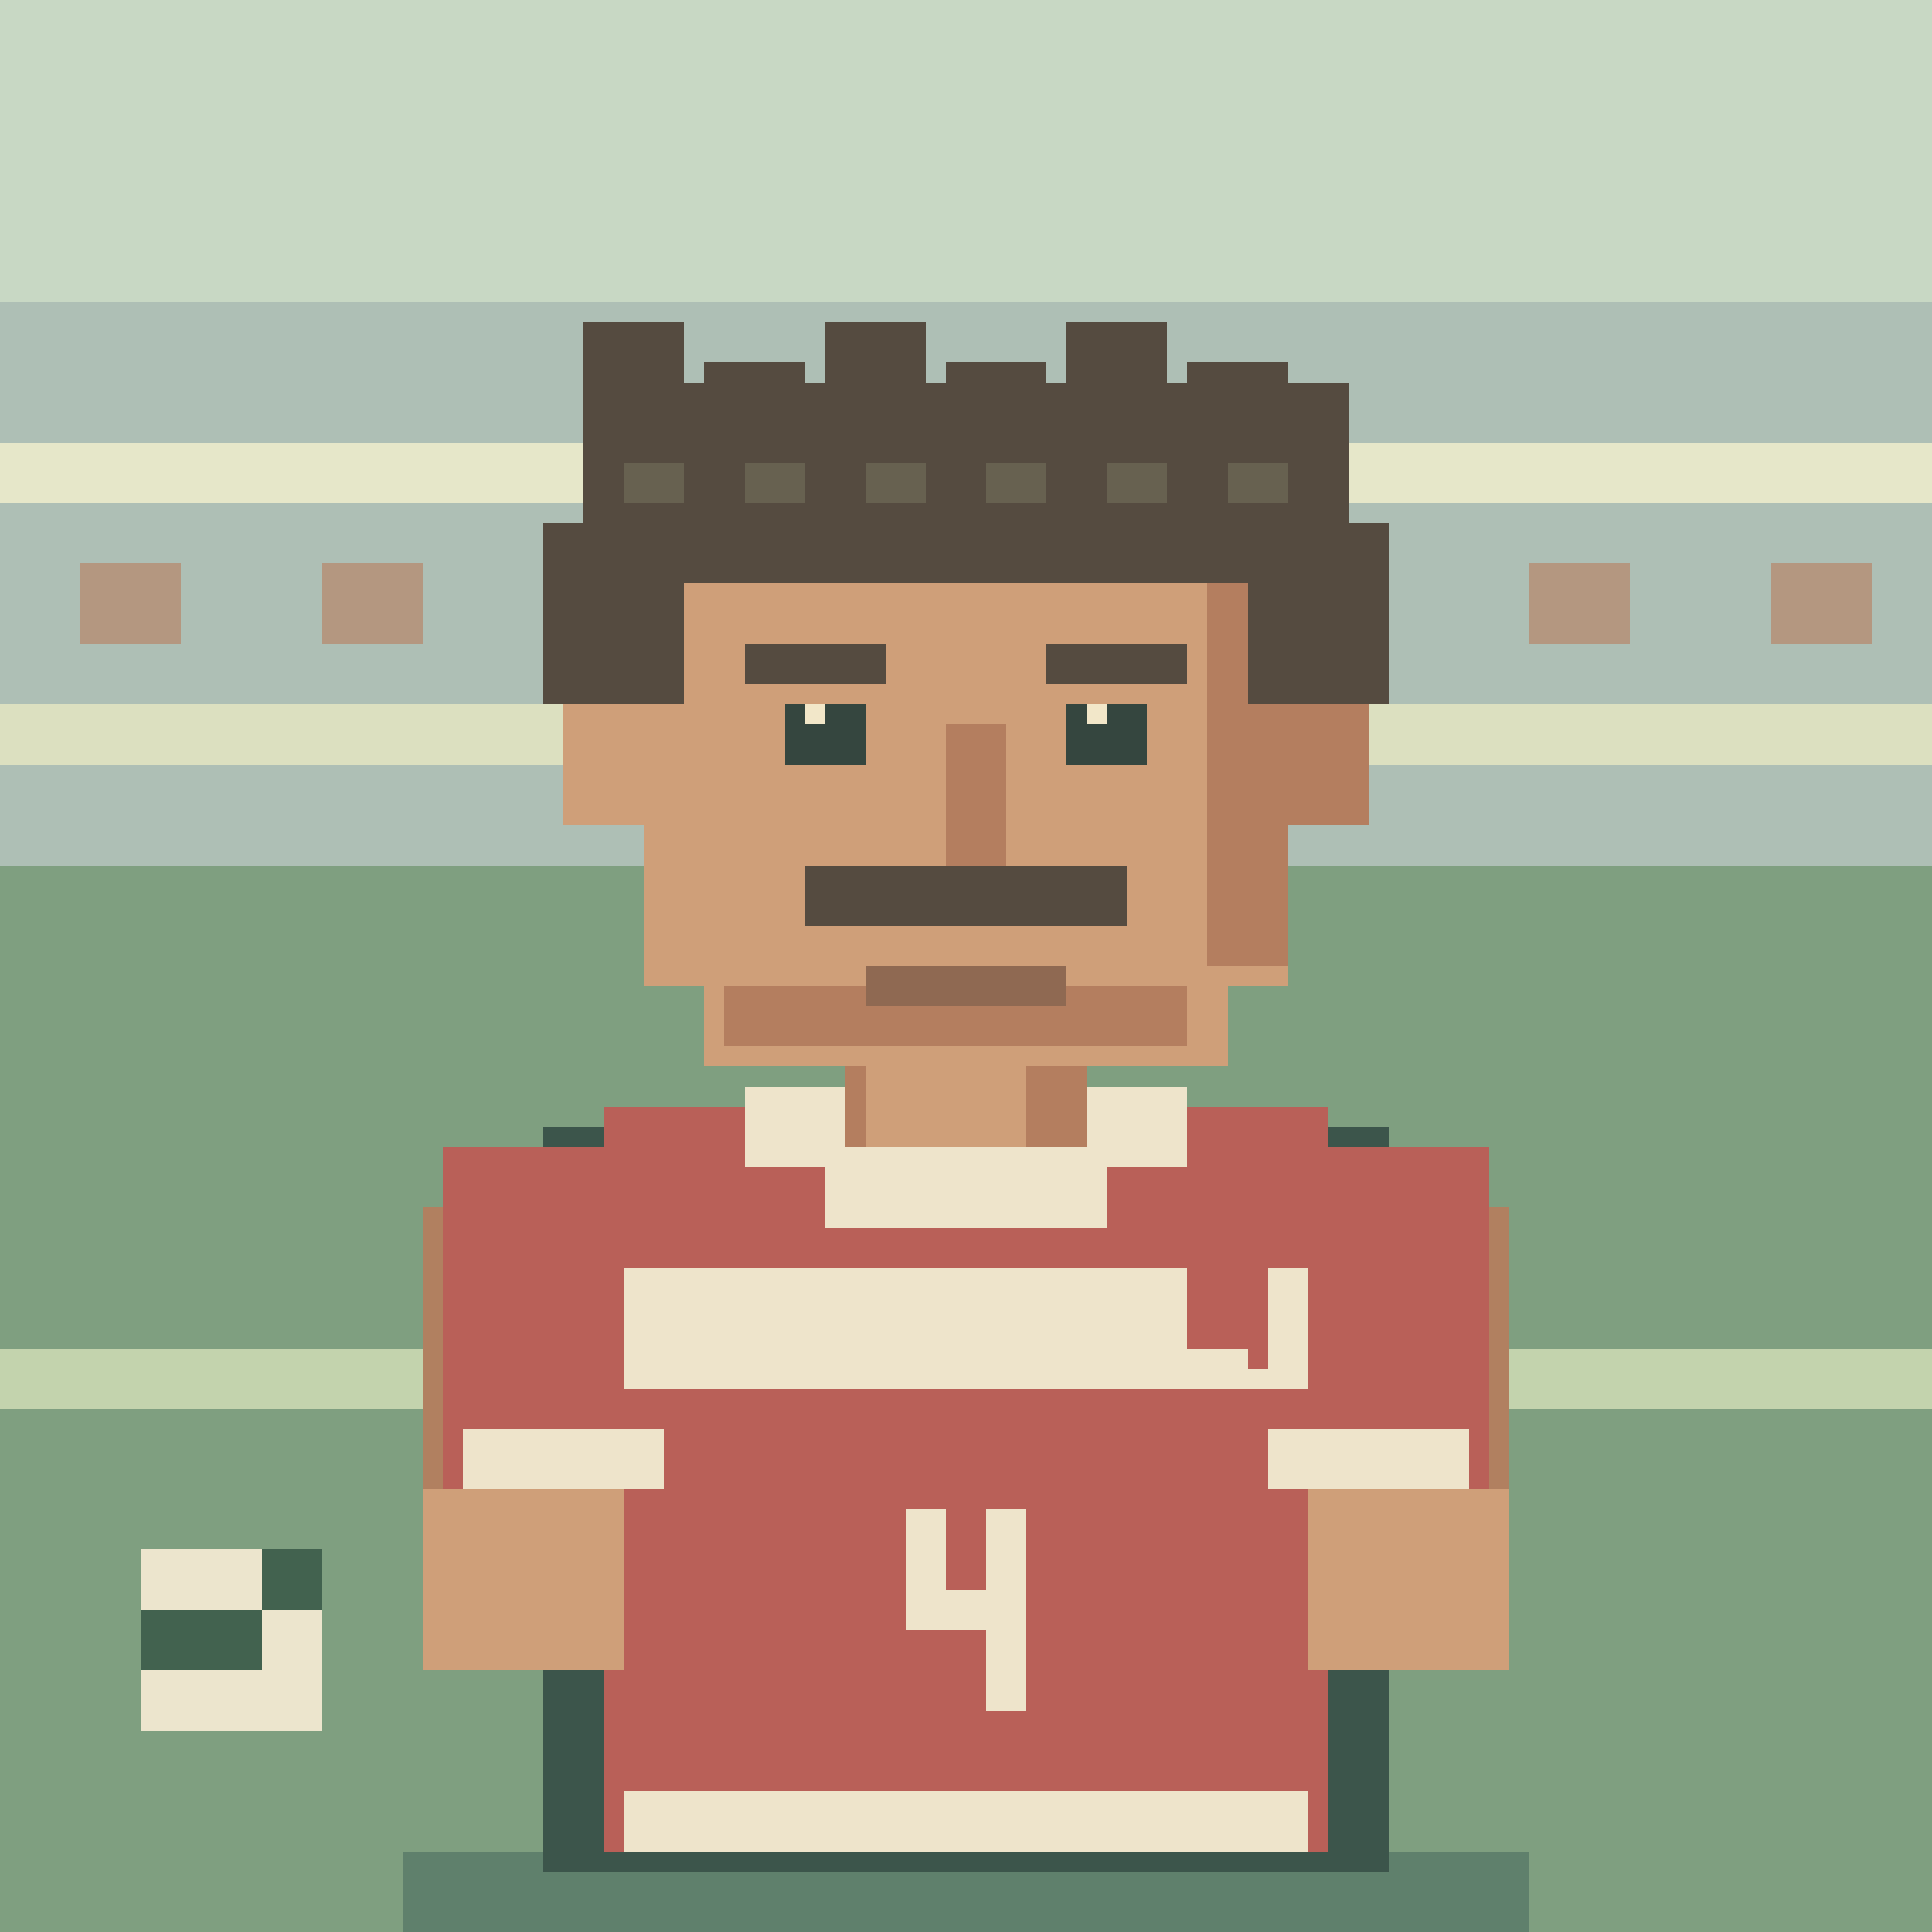
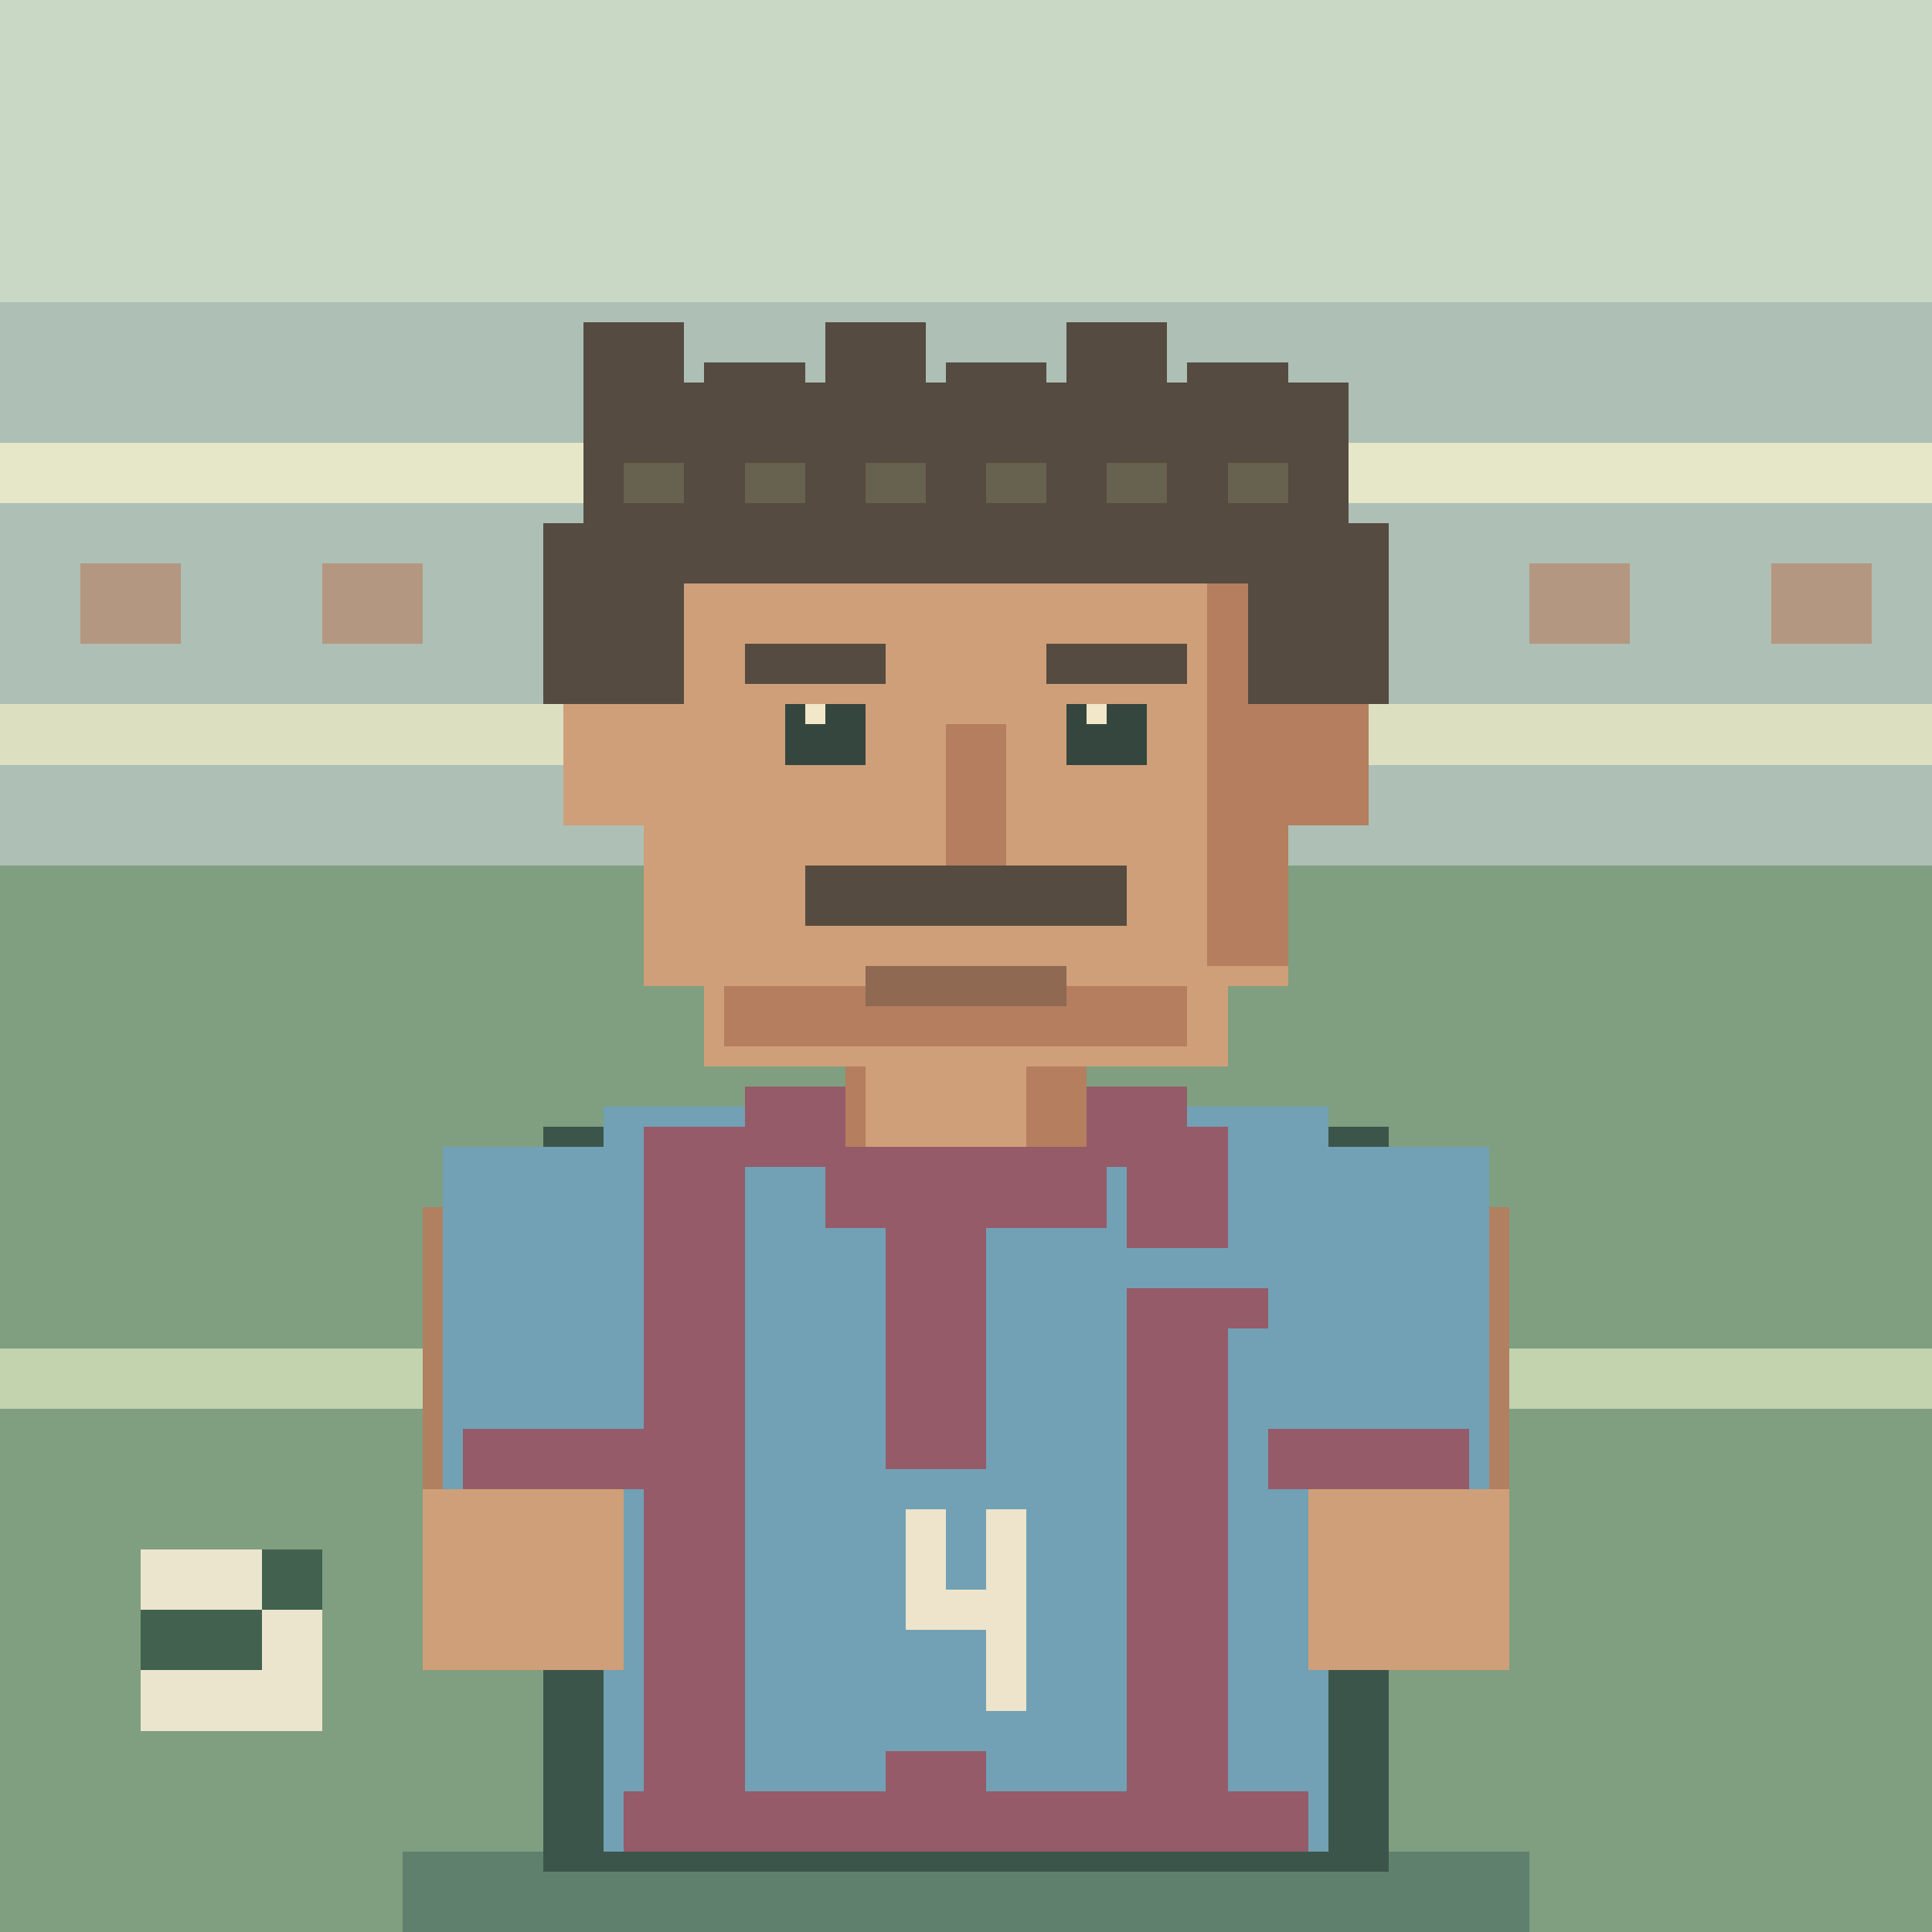
- <svg xmlns="http://www.w3.org/2000/svg" viewBox="0 0 96 96" width="96" height="96" role="img" aria-label="Ogün Temizkanoğlu — Türkiye milli formasıyla temsili piksel portre" shape-rendering="crispEdges">
+ <svg xmlns="http://www.w3.org/2000/svg" viewBox="0 0 96 96" width="96" height="96" role="img" aria-label="Ogün Temizkanoğlu — Trabzonspor tarihî kulüp renkleriyle temsili piksel portre" shape-rendering="crispEdges">
  <rect x="0" y="0" width="96" height="96" fill="#c8d8c4" />
  <rect x="0" y="15" width="96" height="28" fill="#aebfb5" />
  <rect x="0" y="22" width="96" height="3" fill="#e6e7c9" />
  <rect x="0" y="35" width="96" height="3" fill="#dce0c0" />
  <rect x="4" y="28" width="5" height="4" fill="#b49780" />
  <rect x="16" y="28" width="5" height="4" fill="#b49780" />
  <rect x="28" y="28" width="5" height="4" fill="#b49780" />
  <rect x="40" y="28" width="5" height="4" fill="#b49780" />
  <rect x="52" y="28" width="5" height="4" fill="#b49780" />
  <rect x="64" y="28" width="5" height="4" fill="#b49780" />
  <rect x="76" y="28" width="5" height="4" fill="#b49780" />
  <rect x="88" y="28" width="5" height="4" fill="#b49780" />
  <rect x="0" y="43" width="96" height="53" fill="#7f9f80" />
  <rect x="0" y="67" width="96" height="3" fill="#c3d3ad" />
  <rect x="46" y="43" width="4" height="53" fill="#c3d3ad" />
  <rect x="20" y="92" width="56" height="4" fill="#5f806c" />
  <rect x="27" y="56" width="42" height="37" fill="#3c554b" />
  <rect x="21" y="60" width="11" height="23" fill="#b18060" />
  <rect x="64" y="60" width="11" height="23" fill="#b18060" />
-   <rect x="22" y="57" width="13" height="17" fill="#b96058" />
-   <rect x="61" y="57" width="13" height="17" fill="#b96058" />
-   <rect x="30" y="55" width="36" height="37" fill="#b96058" />
-   <rect x="23" y="71" width="10" height="3" fill="#eee4cb" />
-   <rect x="63" y="71" width="10" height="3" fill="#eee4cb" />
-   <rect x="31" y="63" width="34" height="6" fill="#eee4cb" />
-   <rect x="37" y="54" width="22" height="4" fill="#eee4cb" />
-   <rect x="41" y="58" width="14" height="3" fill="#eee4cb" />
-   <rect x="31" y="89" width="34" height="3" fill="#eee4cb" />
-   <rect x="56" y="62" width="7" height="2" fill="#b96058" />
-   <rect x="56" y="64" width="7" height="2" fill="#eee4cb" />
-   <rect x="56" y="66" width="7" height="2" fill="#b96058" />
+   <rect x="22" y="57" width="13" height="17" fill="#72a1b5" />
+   <rect x="61" y="57" width="13" height="17" fill="#72a1b5" />
+   <rect x="30" y="55" width="36" height="37" fill="#72a1b5" />
+   <rect x="23" y="71" width="10" height="3" fill="#955b68" />
+   <rect x="63" y="71" width="10" height="3" fill="#955b68" />
+   <rect x="32" y="56" width="5" height="34" fill="#955b68" />
+   <rect x="44" y="56" width="5" height="34" fill="#955b68" />
+   <rect x="56" y="56" width="5" height="34" fill="#955b68" />
+   <rect x="37" y="54" width="22" height="4" fill="#955b68" />
+   <rect x="41" y="58" width="14" height="3" fill="#955b68" />
+   <rect x="31" y="89" width="34" height="3" fill="#955b68" />
+   <rect x="56" y="62" width="7" height="2" fill="#72a1b5" />
+   <rect x="56" y="64" width="7" height="2" fill="#955b68" />
  <rect x="21" y="74" width="10" height="9" fill="#cf9f79" />
  <rect x="65" y="74" width="10" height="9" fill="#cf9f79" />
  <rect x="42" y="46" width="12" height="11" fill="#b47e5f" />
  <rect x="43" y="46" width="8" height="11" fill="#cf9f79" />
  <rect x="32" y="21" width="32" height="28" fill="#cf9f79" />
  <rect x="35" y="49" width="26" height="4" fill="#cf9f79" />
  <rect x="28" y="30" width="4" height="11" fill="#cf9f79" />
  <rect x="64" y="30" width="4" height="11" fill="#b47e5f" />
  <rect x="60" y="27" width="4" height="21" fill="#b47e5f" />
  <rect x="36" y="49" width="23" height="3" fill="#b47e5f" />
  <rect x="29" y="19" width="38" height="10" fill="#554b40" />
  <rect x="27" y="26" width="7" height="9" fill="#554b40" />
  <rect x="62" y="26" width="7" height="9" fill="#554b40" />
  <rect x="29" y="16" width="5" height="6" fill="#554b40" />
  <rect x="31" y="23" width="3" height="2" fill="#676150" />
  <rect x="35" y="18" width="5" height="6" fill="#554b40" />
  <rect x="37" y="23" width="3" height="2" fill="#676150" />
  <rect x="41" y="16" width="5" height="6" fill="#554b40" />
  <rect x="43" y="23" width="3" height="2" fill="#676150" />
  <rect x="47" y="18" width="5" height="6" fill="#554b40" />
  <rect x="49" y="23" width="3" height="2" fill="#676150" />
  <rect x="53" y="16" width="5" height="6" fill="#554b40" />
  <rect x="55" y="23" width="3" height="2" fill="#676150" />
  <rect x="59" y="18" width="5" height="6" fill="#554b40" />
  <rect x="61" y="23" width="3" height="2" fill="#676150" />
  <rect x="37" y="32" width="7" height="2" fill="#554b40" />
  <rect x="52" y="32" width="7" height="2" fill="#554b40" />
  <rect x="39" y="35" width="4" height="3" fill="#35463f" />
  <rect x="53" y="35" width="4" height="3" fill="#35463f" />
  <rect x="40" y="35" width="1" height="1" fill="#f2e7c9" />
  <rect x="54" y="35" width="1" height="1" fill="#f2e7c9" />
  <rect x="47" y="36" width="3" height="7" fill="#b47e5f" />
  <rect x="40" y="43" width="16" height="3" fill="#554b40" />
  <rect x="43" y="48" width="10" height="2" fill="#8f6952" />
-   <rect x="42" y="73" width="12" height="14" fill="#b96058" />
+   <rect x="42" y="73" width="12" height="14" fill="#72a1b5" />
  <rect x="45" y="75" width="2" height="2" fill="#eee4cb" />
  <rect x="49" y="75" width="2" height="2" fill="#eee4cb" />
  <rect x="45" y="77" width="2" height="2" fill="#eee4cb" />
  <rect x="49" y="77" width="2" height="2" fill="#eee4cb" />
  <rect x="45" y="79" width="2" height="2" fill="#eee4cb" />
  <rect x="47" y="79" width="2" height="2" fill="#eee4cb" />
  <rect x="49" y="79" width="2" height="2" fill="#eee4cb" />
  <rect x="49" y="81" width="2" height="2" fill="#eee4cb" />
  <rect x="49" y="83" width="2" height="2" fill="#eee4cb" />
  <rect x="7" y="77" width="9" height="9" fill="#ece5cd" />
  <rect x="10" y="80" width="3" height="3" fill="#42624f" />
  <rect x="7" y="80" width="3" height="3" fill="#42624f" />
  <rect x="13" y="77" width="3" height="3" fill="#42624f" />
-   <rect x="56" y="63" width="6" height="6" fill="#eee4cb" />
-   <rect x="59" y="63" width="4" height="4" fill="#b96058" />
-   <rect x="63" y="63" width="2" height="2" fill="#eee4cb" />
</svg>
